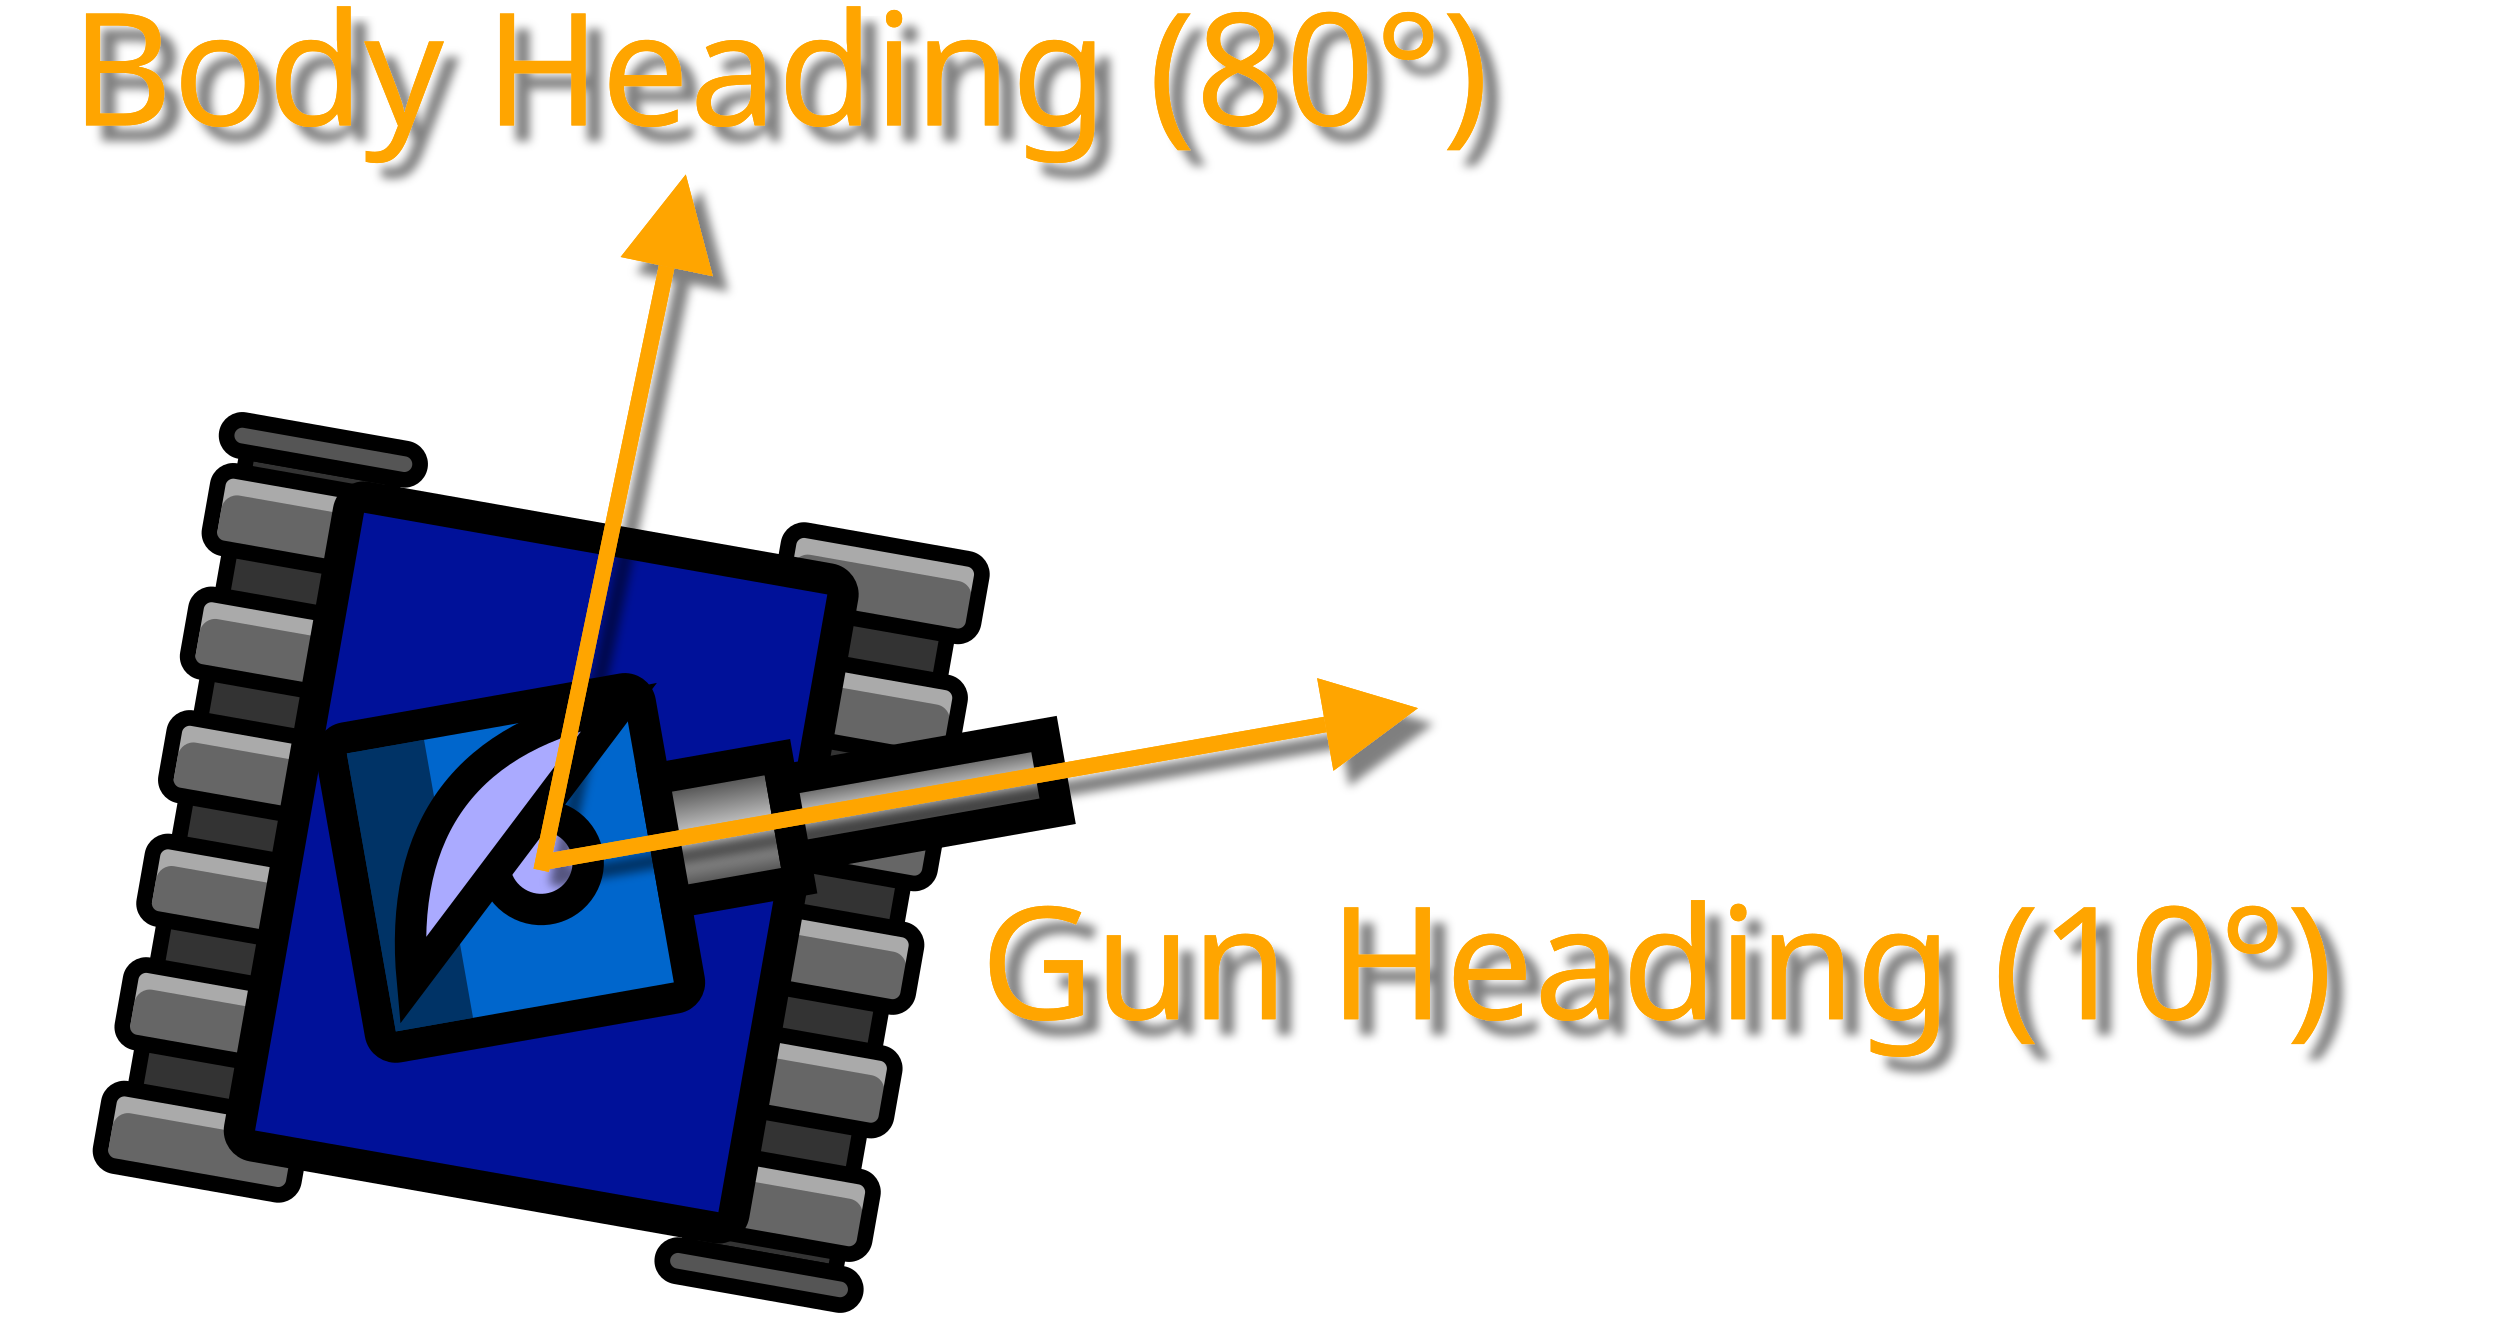
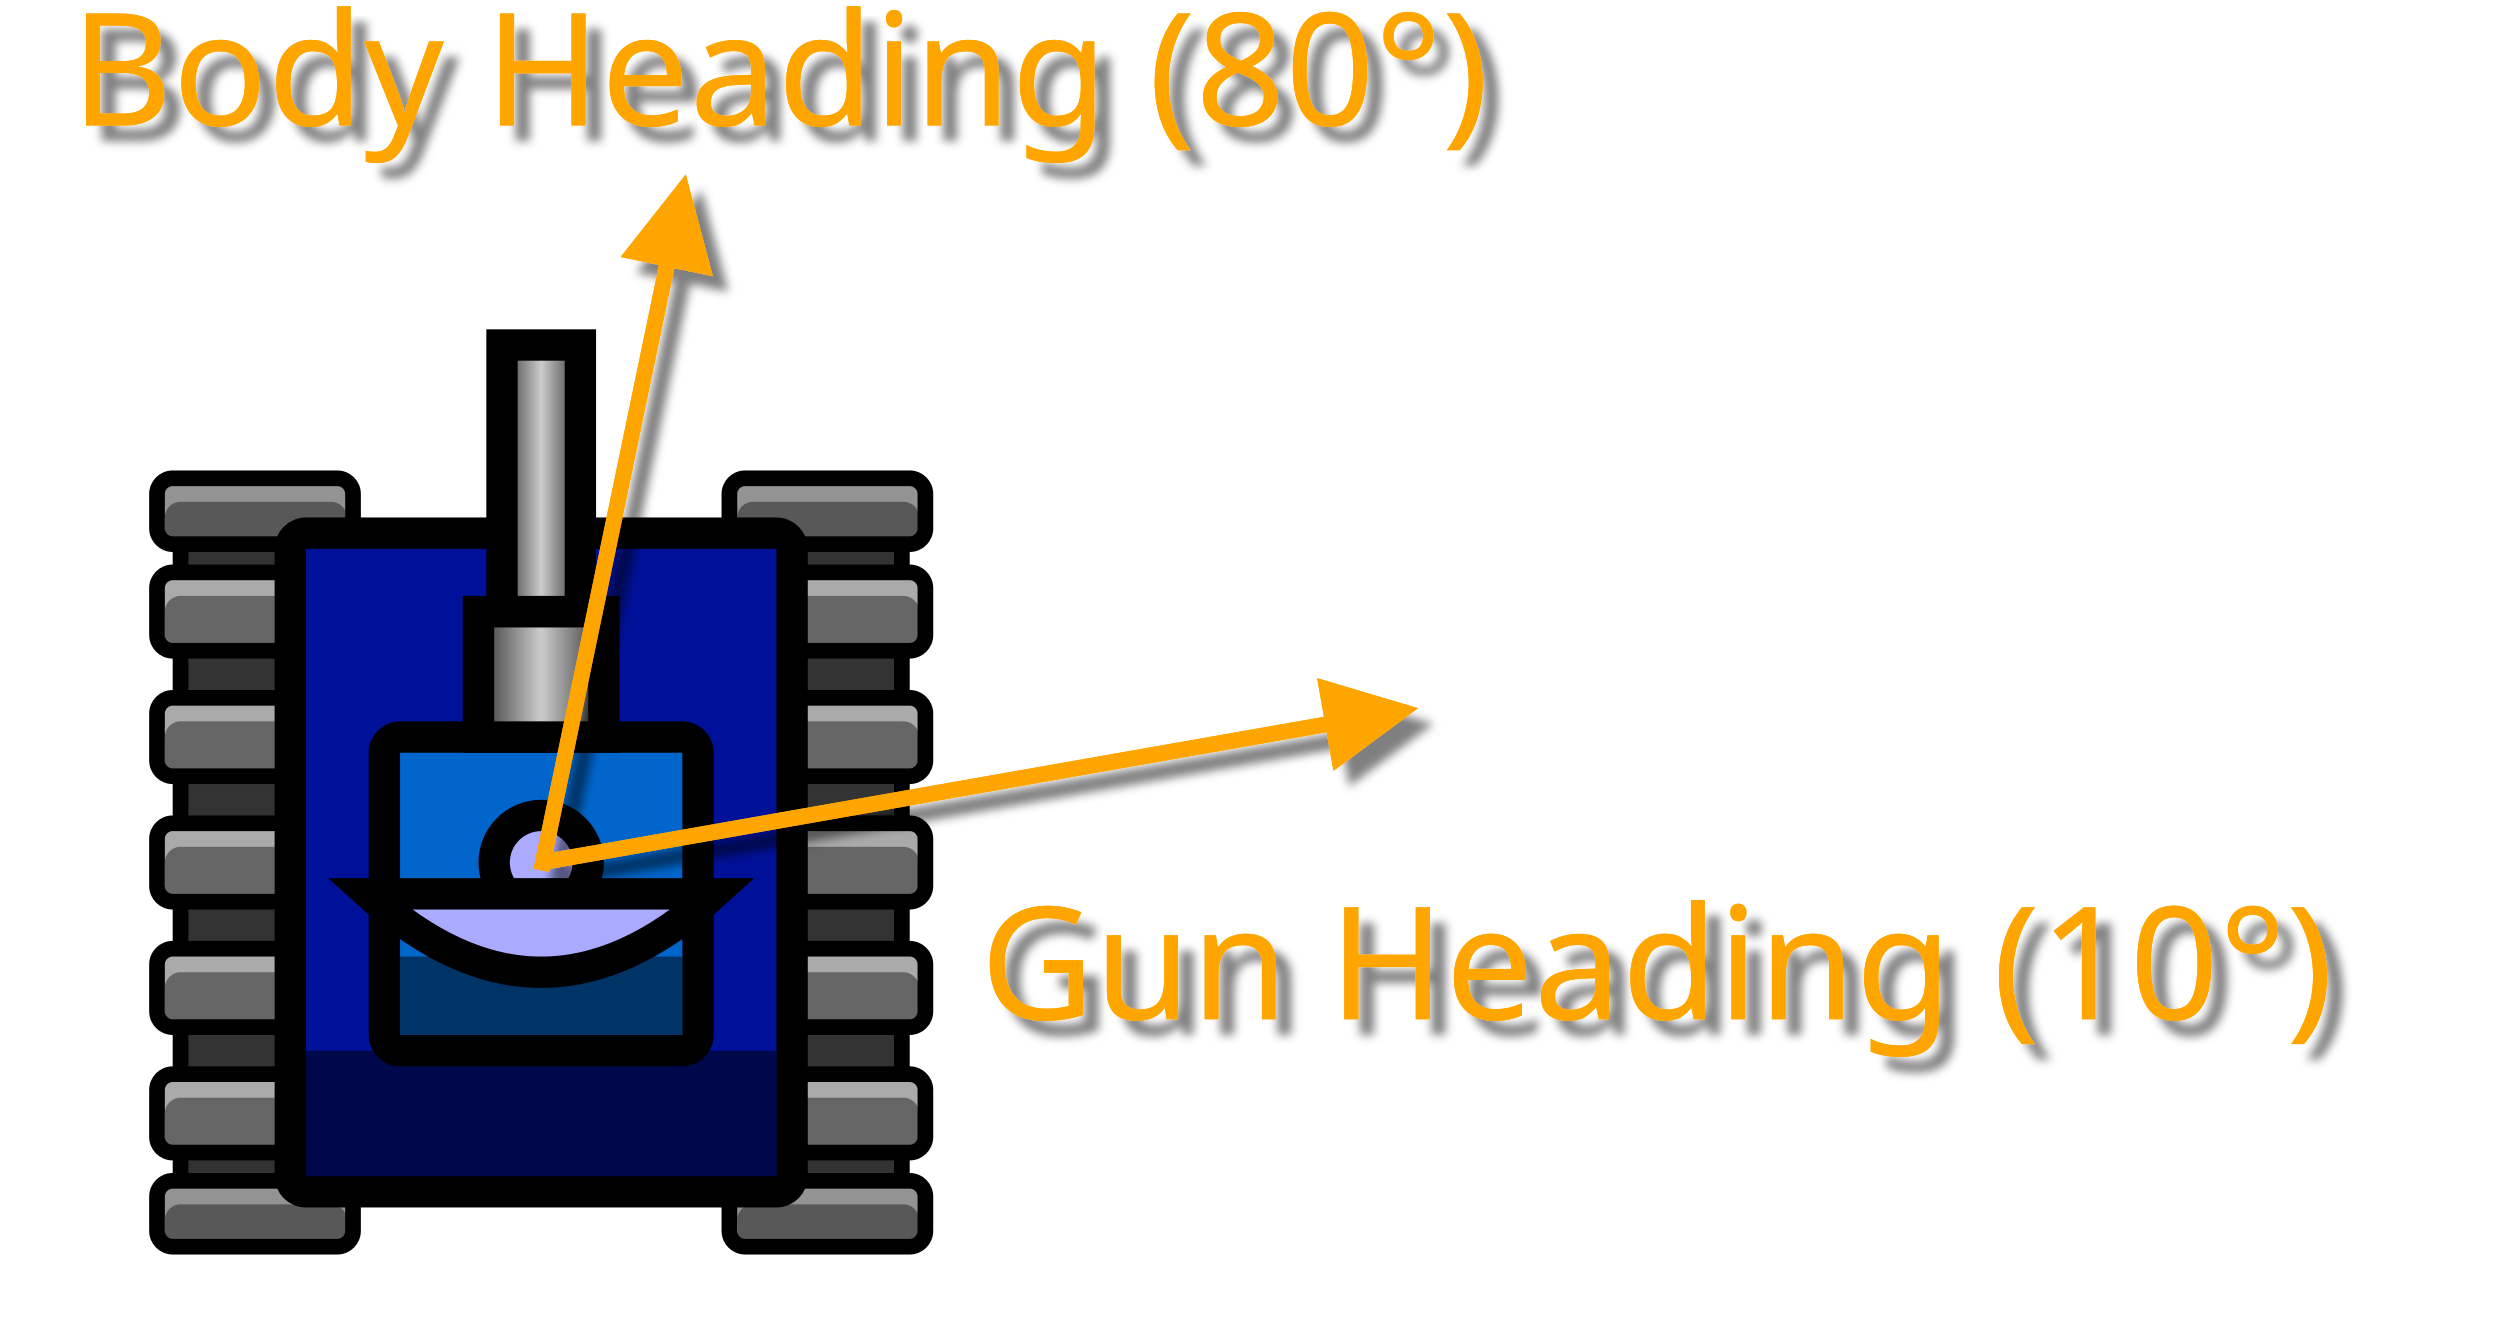
<svg xmlns="http://www.w3.org/2000/svg" version="1.1" width="188" height="100" viewBox="0 0 1504 848">
  <style>
        .text { font: 100px sans-serif; }
    </style>
-   <g>
-     <use href="#tank" transform="translate(-100, 150)" />
-     <use href="#arrows-with-label" transform="translate(0, -50)" filter="url(#shadow)" />
-     <use href="#arrows-with-label" transform="translate(0, -50)" />
-   </g>
+   <use href="#tank" transform="translate(-100, 150)" />
+   <use href="#arrows-with-label" transform="translate(0, -50)" filter="url(#shadow)" />
+   <use href="#arrows-with-label" transform="translate(0, -50)" />
  <defs>
+     <style>
+             .tank-body, .tank-turret, .tank-radar {
+             transform-origin: 400px 400px;
+             }
+             .tank-body {
+             transform: rotate(var(--body-rotation, 10deg));
+             }
+             .tank-turret {
+             transform: rotate(var(--turret-rotation, 80deg));
+             }
+             .tank-radar {
+             transform: rotate(var(--radar-rotation, 127deg));
+             }
+         </style>
+     <linearGradient id="cannon-grad" x1="0%" y1="0%" x2="100%" y2="0%">
+       <stop offset="0%" stop-color="#333" />
+       <stop offset="50%" stop-color="#CCC" />
+       <stop offset="100%" stop-color="#333" />
+     </linearGradient>
    <symbol id="link0">
      <rect x="5" y="55" width="125" height="25" fill="#aaaaaa" />
      <rect x="10" y="70" width="116" height="35" fill="#666666" rx="10" ry="10" />
      <rect x="5" y="55" width="125" height="50" fill="none" stroke="black" stroke-width="10" rx="10" ry="10" />
    </symbol>
    <symbol id="link30">
      <rect x="5" y="55" width="125" height="25" fill="#939393" />
      <rect x="10" y="70" width="116" height="30" fill="#585858" rx="10" ry="10" />
      <rect x="5" y="55" width="125" height="42" fill="none" stroke="black" stroke-width="10" rx="10" ry="10" />
    </symbol>
    <symbol id="link60">
      <rect x="5" y="55" width="125" height="20" fill="#555555" />
      <rect x="5" y="55" width="125" height="20" fill="none" stroke="black" stroke-width="10" rx="10" ry="10" />
    </symbol>
    <symbol id="main-track">
      <rect x="20" y="75" width="95" height="450" fill="#333333" stroke="black" stroke-width="10" />
    </symbol>
+     <symbol id="track1">
+       <use href="#main-track" />
+       <use href="#link30" />
+       <use href="#link0" y="60" />
+       <use href="#link0" y="140" />
+       <use href="#link0" y="220" />
+       <use href="#link0" y="300" />
+       <use href="#link0" y="380" />
+       <use href="#link30" y="448" />
+     </symbol>
    <symbol id="track2">
-       <use href="#main-track" x="0" y="0" />
-       <use href="#link60" x="0" y="0" />
-       <use href="#link0" x="0" y="33" />
-       <use href="#link0" x="0" y="113" />
-       <use href="#link0" x="0" y="193" />
-       <use href="#link0" x="0" y="273" />
-       <use href="#link0" x="0" y="353" />
-       <use href="#link0" x="0" y="433" />
+       <use href="#main-track" />
+       <use href="#link60" />
+       <use href="#link0" y="33" />
+       <use href="#link0" y="113" />
+       <use href="#link0" y="193" />
+       <use href="#link0" y="273" />
+       <use href="#link0" y="353" />
+       <use href="#link0" y="433" />
    </symbol>
    <symbol id="track3">
-       <use href="#main-track" x="0" y="0" />
-       <use href="#link0" x="0" y="7" />
-       <use href="#link0" x="0" y="87" />
-       <use href="#link0" x="0" y="167" />
-       <use href="#link0" x="0" y="247" />
-       <use href="#link0" x="0" y="327" />
-       <use href="#link0" x="0" y="407" />
-       <use href="#link60" x="0" y="470" />
+       <use href="#main-track" />
+       <use href="#link0" y="7" />
+       <use href="#link0" y="87" />
+       <use href="#link0" y="167" />
+       <use href="#link0" y="247" />
+       <use href="#link0" y="327" />
+       <use href="#link0" y="407" />
+       <use href="#link60" y="470" />
    </symbol>
    <symbol id="body">
-       <use href="#track2" x="150" y="100" />
-       <use href="#track3" x="515" y="100" />
+       <use href="#track1" x="150" y="100" />
+       <use href="#track1" x="515" y="100" />
      <rect x="240" y="190" width="320" height="420" fill="#019" stroke="black" stroke-width="20" rx="10" ry="10" />
+       <rect x="250" y="520" width="300" height="80" fill="black" opacity="0.5" />
    </symbol>
    <symbol id="turret">
      <rect x="300" y="320" width="200" height="200" fill="#06C" stroke="black" stroke-width="20" rx="10" ry="10" />
      <rect x="310" y="460" width="180" height="50" fill="black" opacity="0.5" />
      <rect x="360" y="240" width="80" height="80" fill="url(#cannon-grad)" stroke="black" stroke-width="20" />
      <rect x="375" y="70" width="50" height="170" fill="url(#cannon-grad)" stroke="black" stroke-width="20" />
-       <linearGradient id="cannon-grad" x1="0%" y1="0%" x2="100%" y2="0%">
-         <stop offset="0%" stop-color="#333" />
-         <stop offset="50%" stop-color="#CCC" />
-         <stop offset="100%" stop-color="#333" />
-       </linearGradient>
    </symbol>
    <symbol id="radar">
      <circle cx="400" cy="400" r="30" fill="#AAF" stroke="black" stroke-width="20" />
      <path d="M 290 420 q 110 100 220 0 z" fill="#AAF" stroke="black" stroke-width="20" />
    </symbol>
    <symbol id="tank">
-       <use href="#body" transform="rotate(10,400,400)" />
-       <use href="#turret" transform="rotate(80,400,400)" />
-       <use href="#radar" transform="rotate(127,400,400)" />
+       <use class="tank-body" href="#body" />
+       <use class="tank-turret" href="#turret" />
+       <use class="tank-radar" href="#radar" />
    </symbol>
    <symbol id="arrows-with-label">
      <marker id="arrow-head" markerWidth="20" markerHeight="20" refX="6" refY="3" orient="auto">
        <polygon points="6 0, 12 3, 6 6" fill="orange" />
      </marker>
      <line x1="300" y1="605" x2="380" y2="220" stroke="orange" stroke-width="10" marker-end="url(#arrow-head)" />
      <text x="0" y="130" class="text" fill="orange">Body Heading (80°)</text>
      <line x1="300" y1="600" x2="800" y2="512" stroke="orange" stroke-width="10" marker-end="url(#arrow-head)" />
      <text x="580" y="700" class="text" fill="orange">Gun Heading (10°)</text>
    </symbol>
    <filter id="shadow">
      <feDropShadow dx="10" dy="10" stdDeviation="3" flood-color="black" flood-opacity="0.5" />
    </filter>
  </defs>
</svg>
